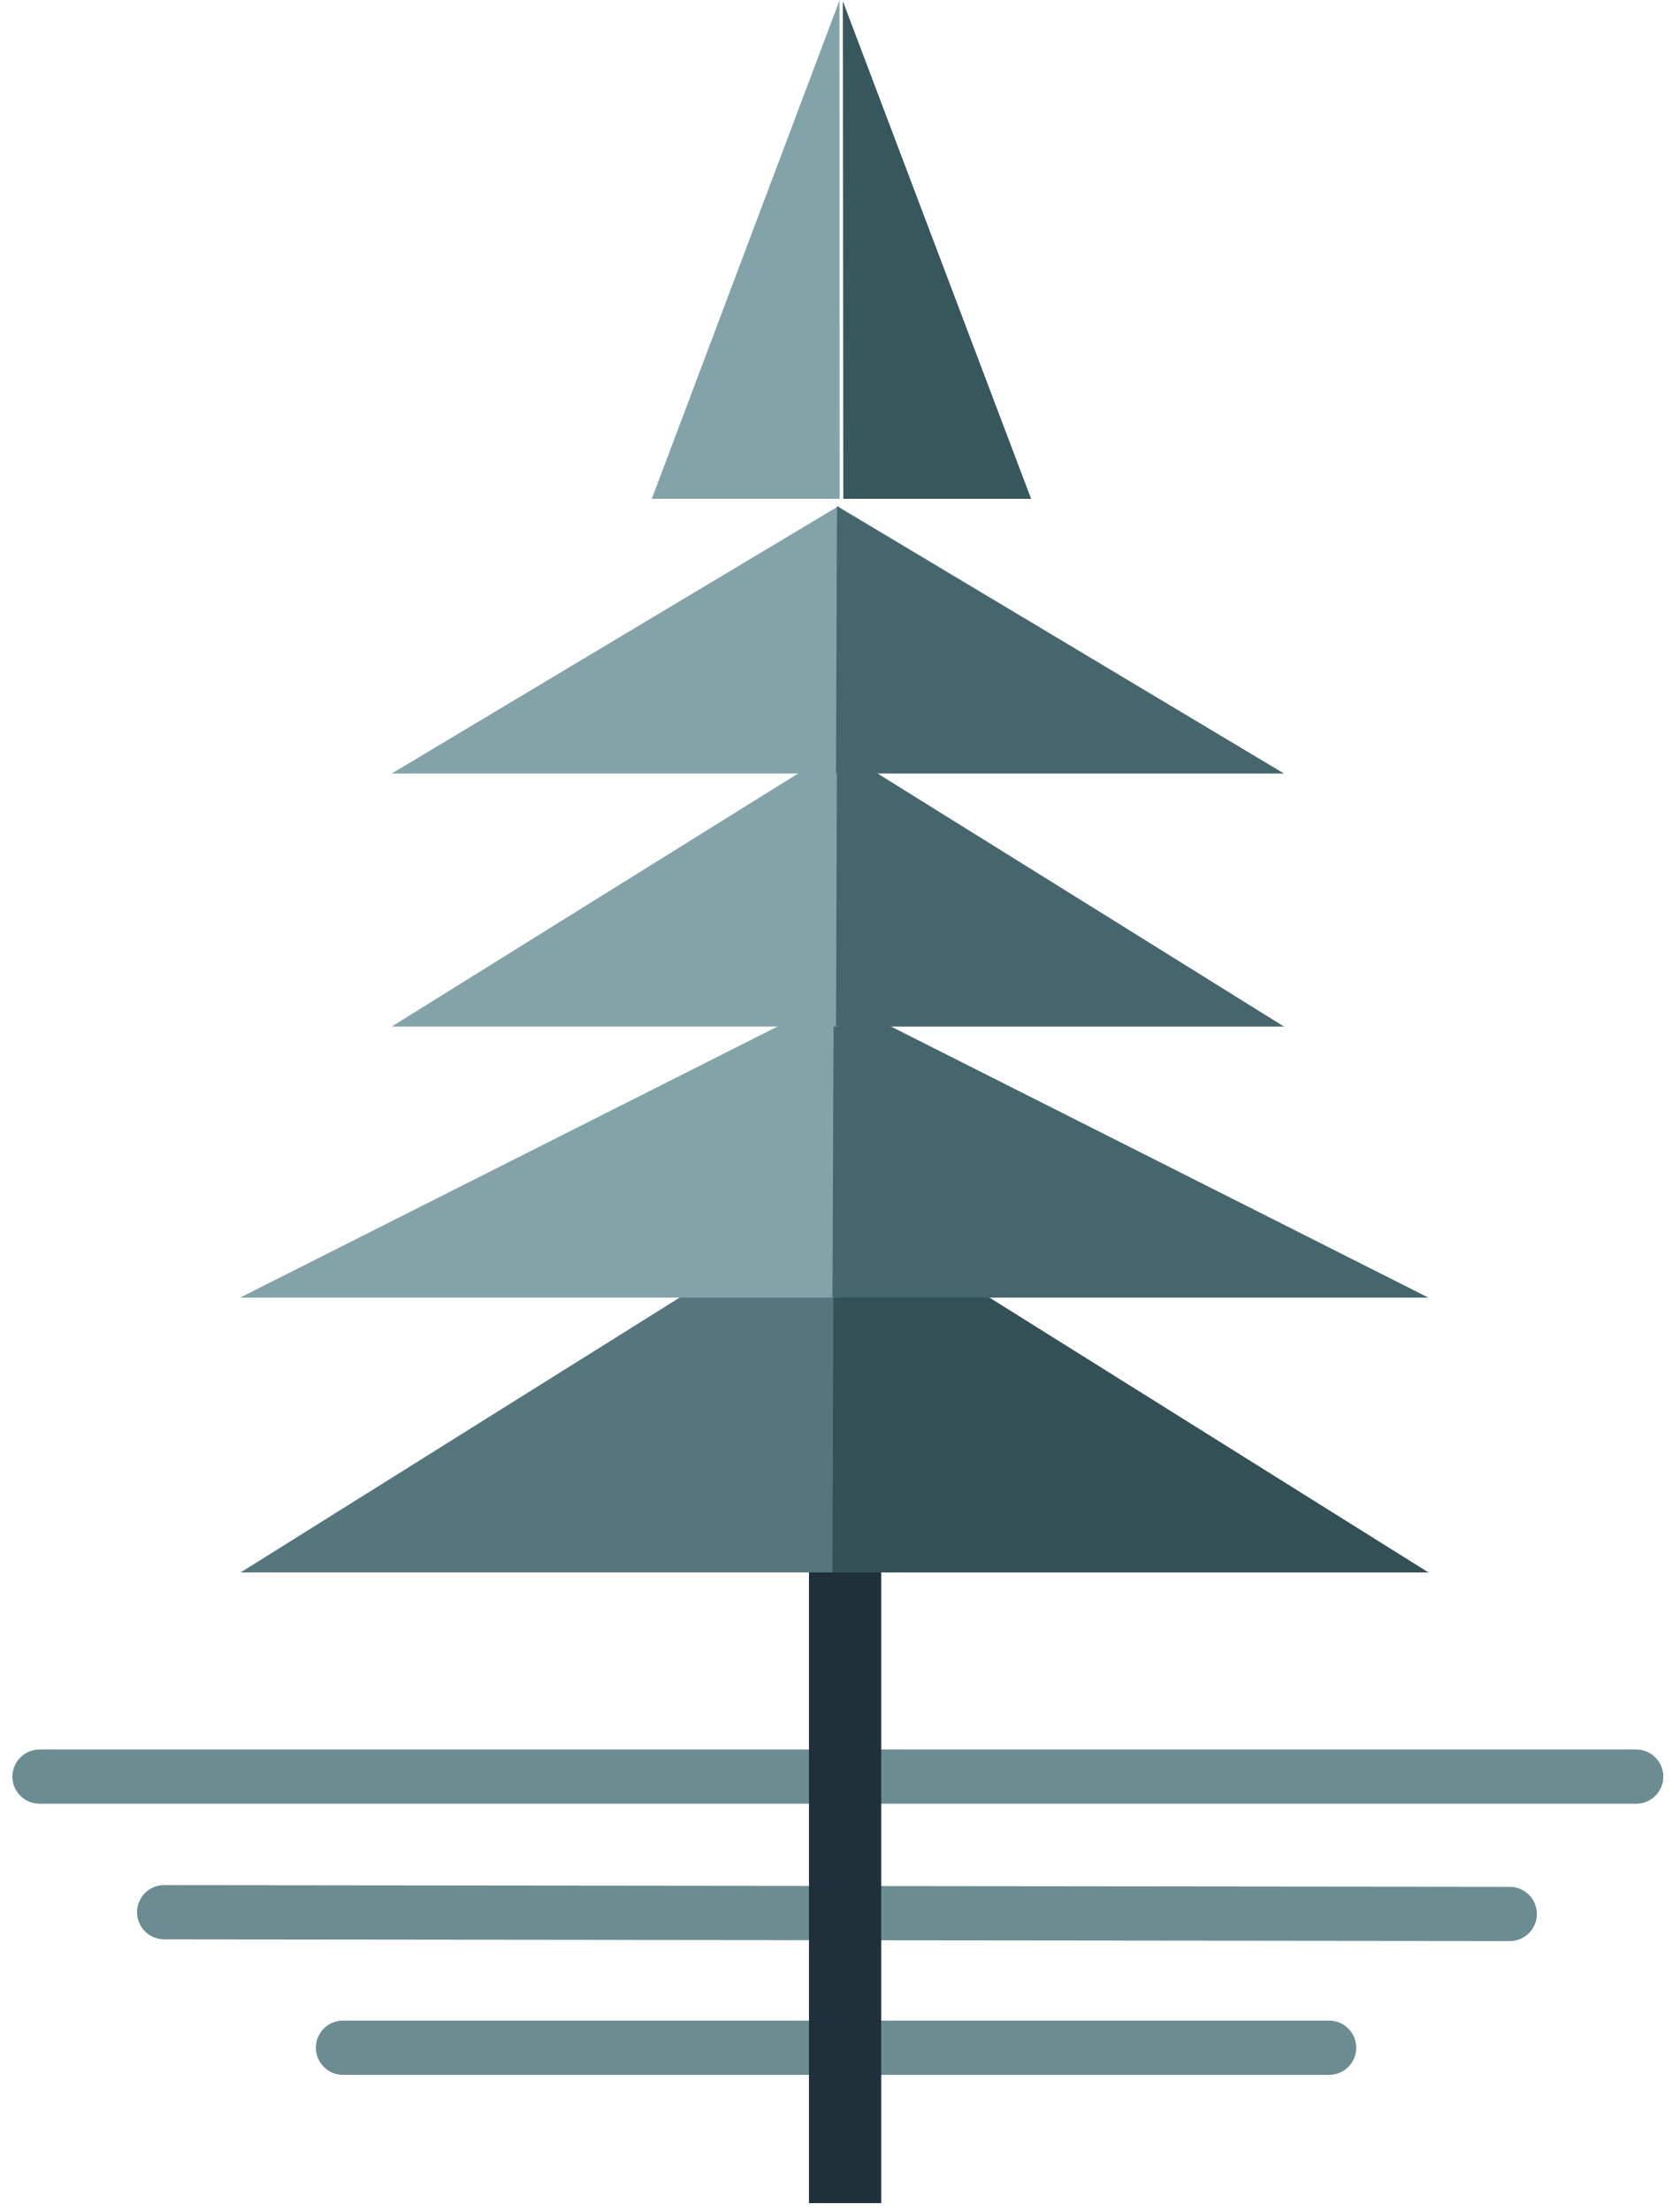
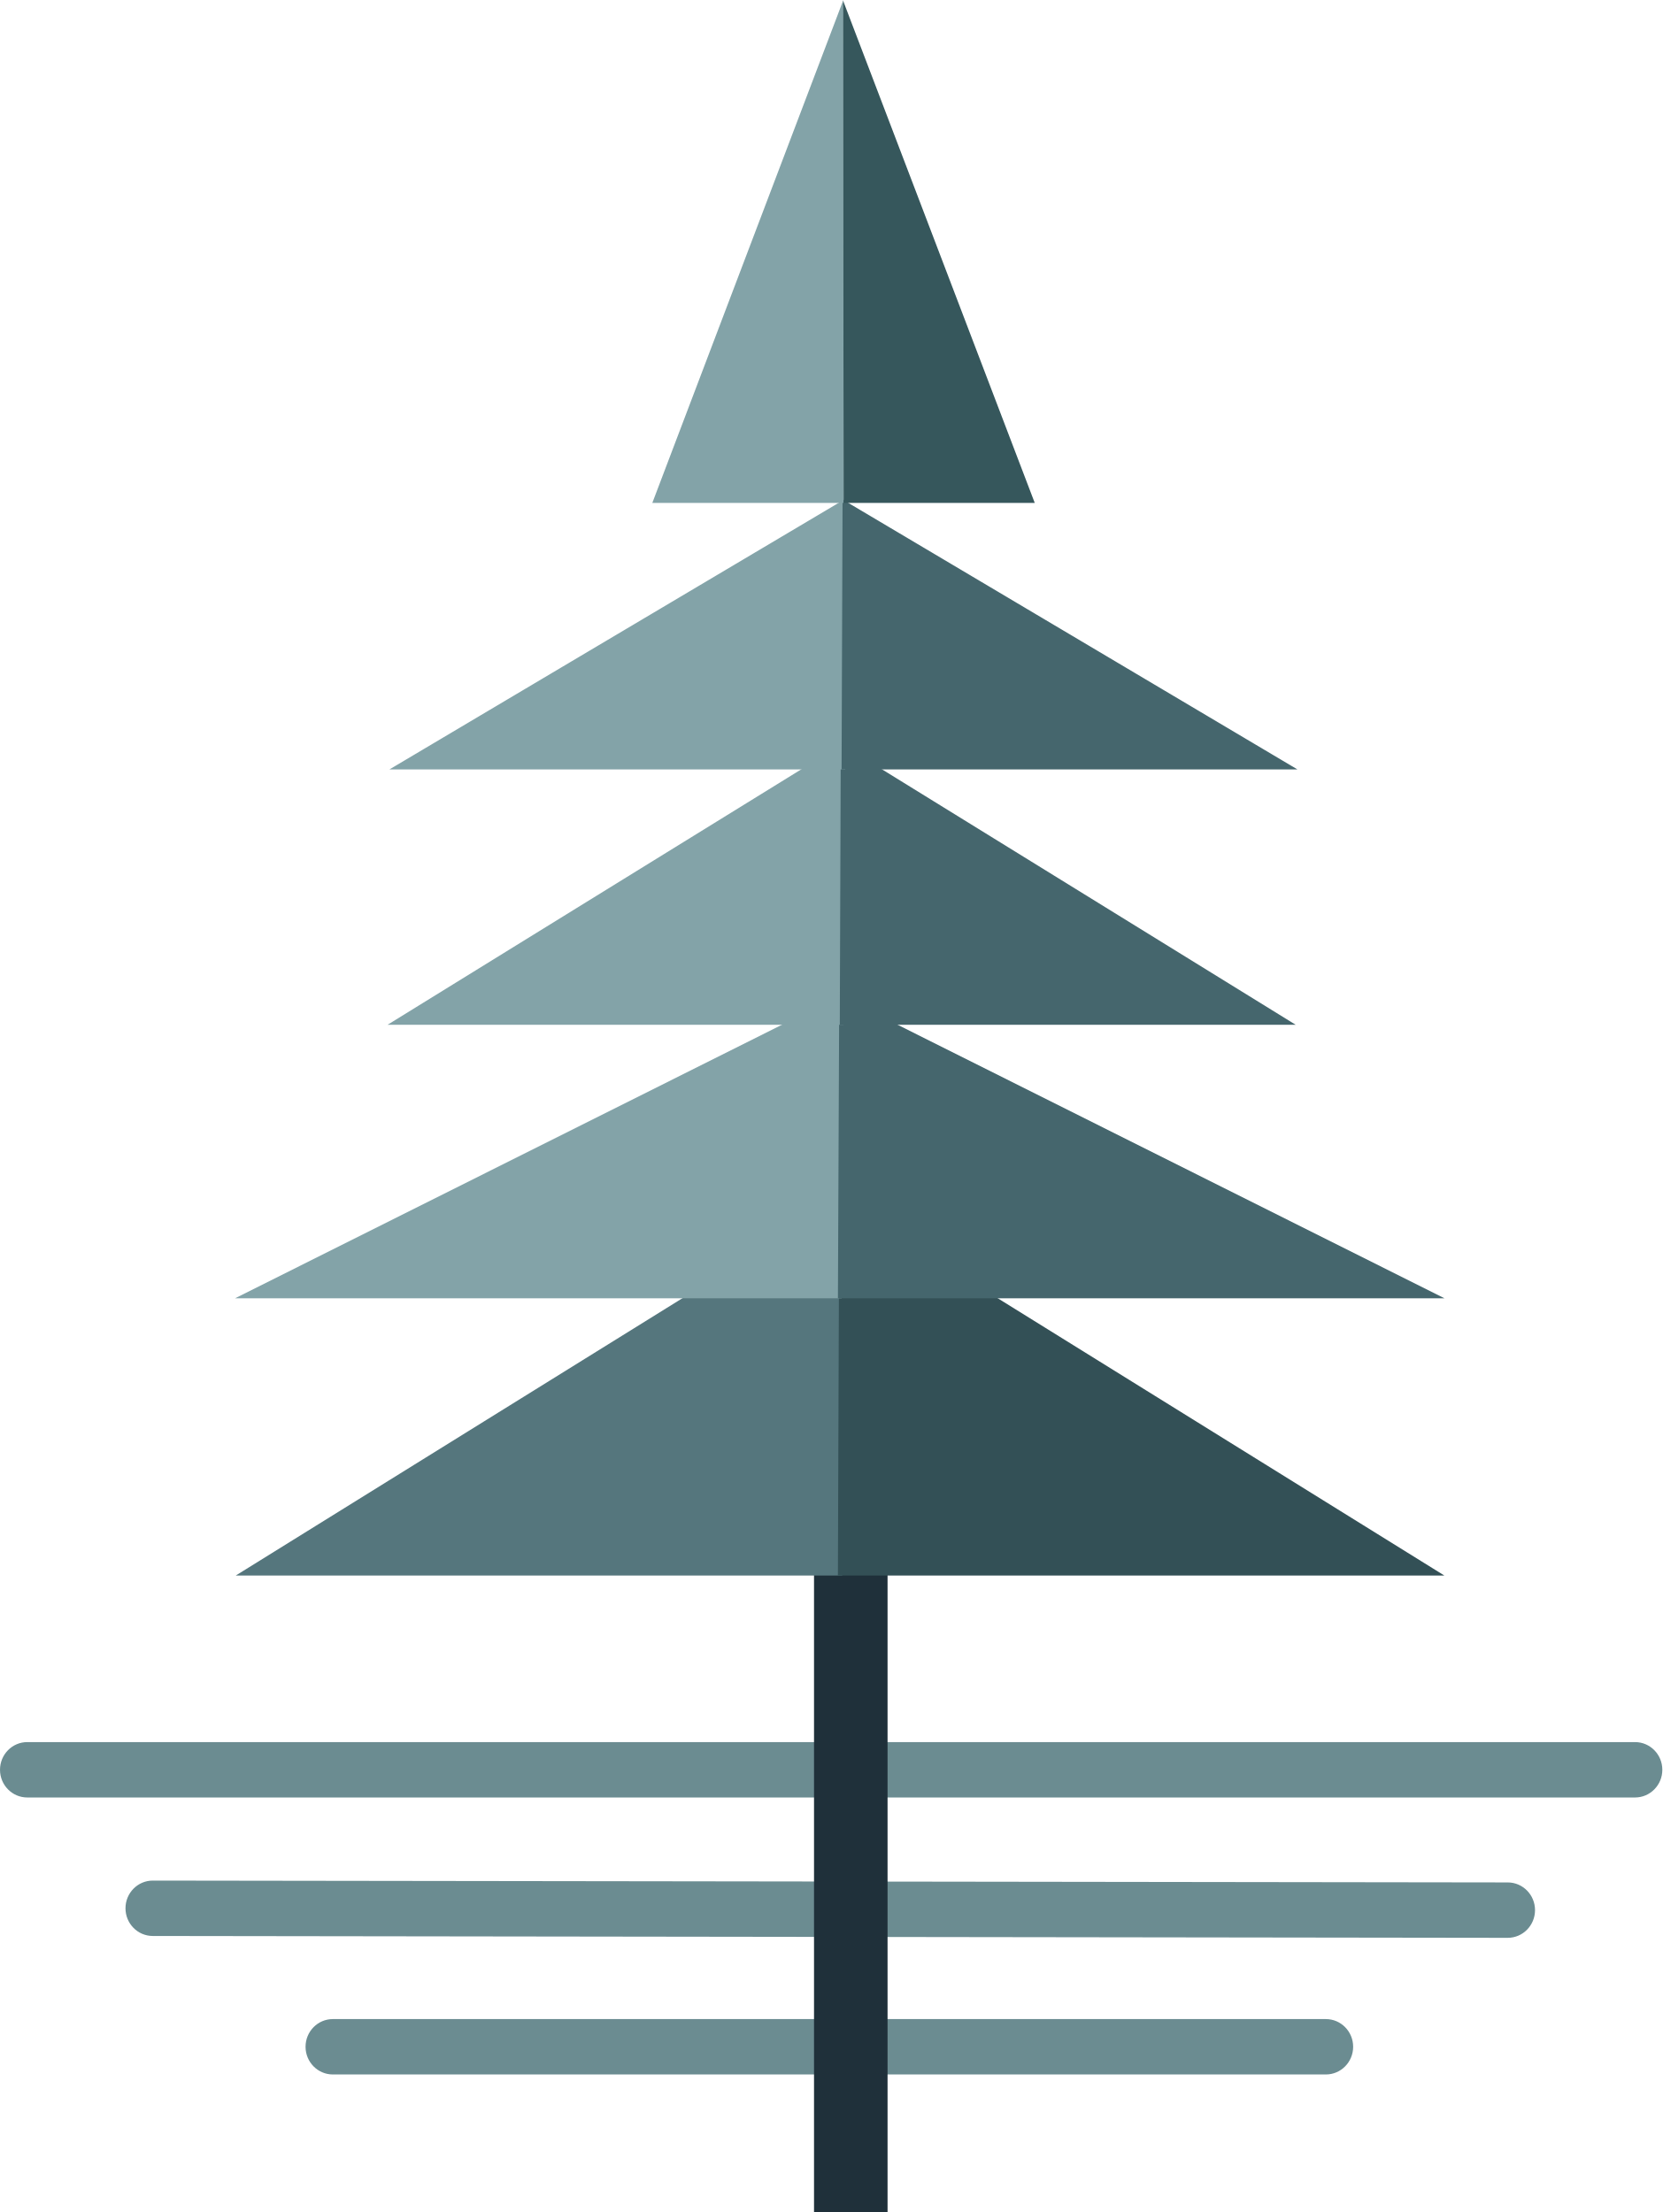
- <svg xmlns="http://www.w3.org/2000/svg" viewBox="0 0 98 129">
-   <g fill="none" fill-rule="evenodd">
-     <path fill="#6b8c91" fill-rule="nonzero" d="M94.761 0c.873 0 1.581.708 1.581 1.582 0 .874-.708 1.582-1.581 1.582h-93.18c-.873 0-1.581-.708-1.581-1.582 0-.874.708-1.582 1.581-1.582zM8.856 7.909l78.528.105c.873.001 1.58.71 1.579 1.584-.001.874-.71 1.581-1.583 1.58l-78.528-.105c-.873-.001-1.58-.71-1.579-1.584.001-.874.71-1.581 1.583-1.58zM76.842 15.817c.873 0 1.581.708 1.581 1.582 0 .874-.708 1.582-1.581 1.582h-57.552c-.873 0-1.581-.708-1.581-1.582 0-.874.708-1.582 1.581-1.582z" transform="translate(.724 102.075)" />
-     <g transform="translate(14.005 .025)">
-       <path fill="#1f303a" fill-rule="nonzero" d="m37.42 88.446v40.071h-4.216v-40.071z" />
-       <g transform="translate(.043 69.993)">
-         <path fill="#55767d" d="m34.702 0 .075 21.722h-34.777z" />
-         <path fill="#335056" d="m69.232 0 .075 21.722h-34.777z" transform="matrix(-1 0 0 1 103.838 0)" />
+ <svg xmlns="http://www.w3.org/2000/svg" viewBox="0 0 290 386">
+   <style>
+         .shade-02 { fill: #1f303a; }
+         .shade-04 { fill: #335056; }
+         .shade-05 { fill: #36575c; }
+         .shade-06 { fill: #45666d; }
+         .shade-07 { fill: #55767d; }
+         .shade-08 { fill: #6b8c91; }
+         .shade-09 { fill: #83a3a8; }
+         @media (prefers-color-scheme: dark) {
+             .shade-02 { fill: #eee; }
+         }
+     </style>
+   <g fill="none">
+     <path d="m285.241 304c2.628 0 4.759 2.164 4.759 4.833 0 2.669-2.131 4.833-4.759 4.833h-280.481c-2.628 0-4.759-2.164-4.759-4.833 0-2.669 2.131-4.833 4.759-4.833zm-258.582 24.167 236.379.322c2.628.004 4.756 2.17 4.753 4.84-.004 2.669-2.137 4.83-4.766 4.827l-236.379-.322c-2.628-.004-4.756-2.17-4.753-4.84.004-2.669 2.137-4.83 4.766-4.827zm204.644 24.167c2.628 0 4.759 2.164 4.759 4.833 0 2.669-2.131 4.833-4.759 4.833h-173.239c-2.628 0-4.759-2.164-4.759-4.833 0-2.669 2.131-4.833 4.759-4.833z" class="shade-08" />
+     <g transform="translate(41)">
+       <path d="m113.837 265.067v120.933h-12.827v-120.933z" class="shade-02" />
+       <g transform="translate(.13 209.375)">
+         <path d="m105.568 0 .229 65.559h-105.797z" class="shade-07" />
+         <path d="m210.615 0 .229 65.559h-105.797z" class="shade-04" transform="matrix(-1 0 0 1 315.891 0)" />
      </g>
-       <g transform="translate(0 58.182)">
-         <path fill="#83a3a8" d="m34.709 0 .075 17.505h-34.784z" />
-         <path fill="#45666d" d="m69.283 0 .075 17.505h-34.784z" transform="matrix(-1 0 0 1 103.932 0)" />
+       <g transform="translate(0 173.73)">
+         <path d="m105.591 0 .229 52.829h-105.82z" class="shade-09" />
+         <path d="m210.771 0 .229 52.829h-105.82z" class="shade-06" transform="matrix(-1 0 0 1 316.18 0)" />
      </g>
-       <g transform="translate(8.854 43.63)">
-         <path fill="#83a3a8" d="m26.084 0 .057 16.239h-26.141z" />
-         <path fill="#45666d" d="m52.015 0 .057 16.239h-26.141z" transform="matrix(-1 0 0 1 78.001 0)" />
+       <g transform="translate(26.622 129.811)">
+         <path d="m79.353 0 .172 49.01h-79.525z" class="shade-09" />
+         <path d="m158.236 0 .172 49.01h-79.525z" class="shade-06" transform="matrix(-1 0 0 1 237.291 0)" />
      </g>
-       <g transform="translate(8.854 29.5)">
-         <path fill="#83a3a8" d="m26.084 0 .057 15.606h-26.141z" />
-         <path fill="#45666d" d="m52.015 0 .057 15.606h-26.141z" transform="matrix(-1 0 0 1 78.001 0)" />
+       <g transform="translate(26.935 87.167)">
+         <path d="m79.353 0 .172 47.1h-79.525z" class="shade-09" />
+         <path d="m158.236 0 .172 47.1h-79.525z" class="shade-06" transform="matrix(-1 0 0 1 237.291 0)" />
      </g>
-       <g transform="translate(24.033)">
-         <path fill="#82a3a8" d="m10.953 0 .009 29.078h-10.962z" />
-         <path fill="#36575c" d="m22.136.046-.025 29.033h-10.962z" transform="matrix(-1 0 0 1 33.284 0)" />
+       <g transform="translate(72.8)">
+         <path d="m33.322 0 .027 87.759h-33.349z" class="shade-09" />
+         <path d="m66.715.138-.076 87.621h-33.35z" class="shade-05" transform="matrix(-1 0 0 1 100.005 0)" />
      </g>
    </g>
  </g>
</svg>
